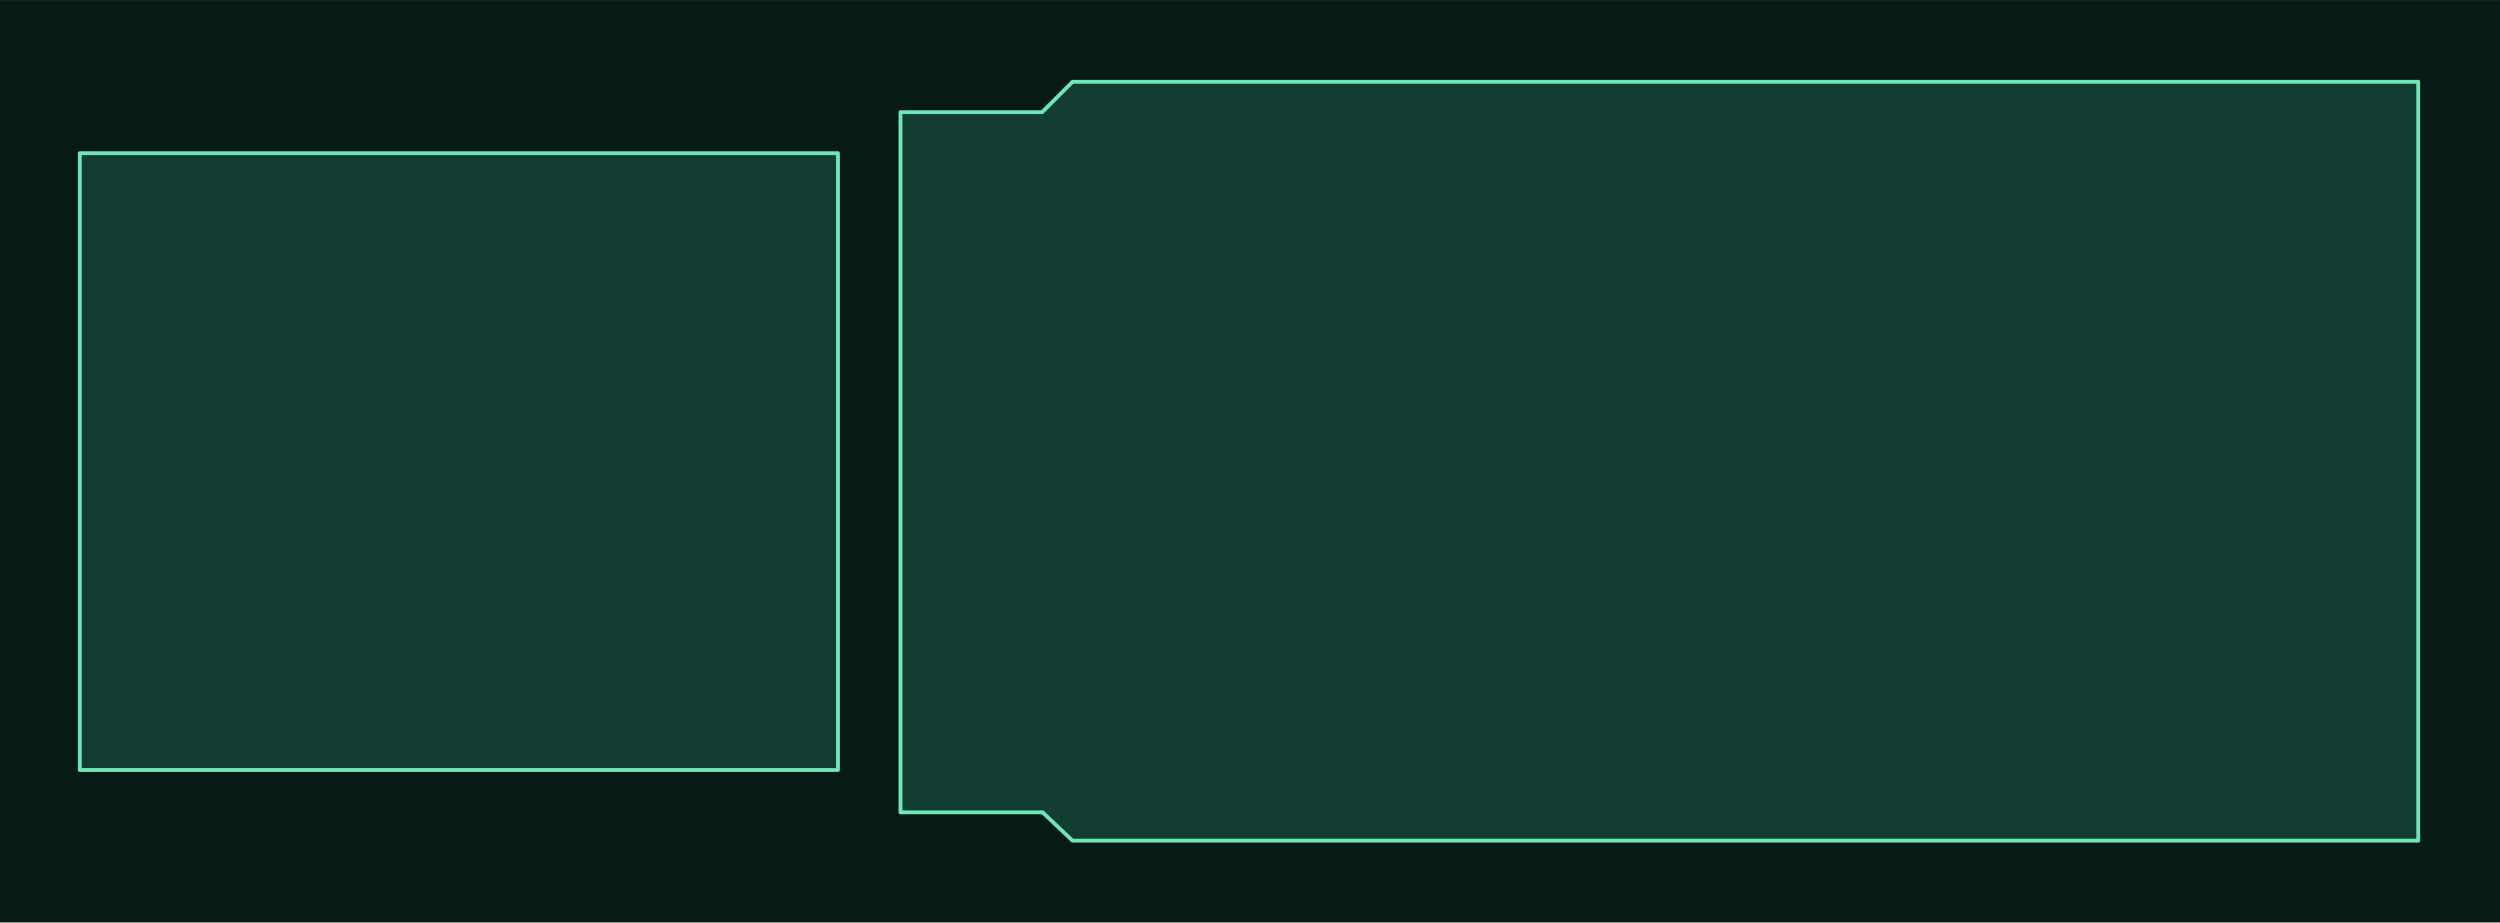
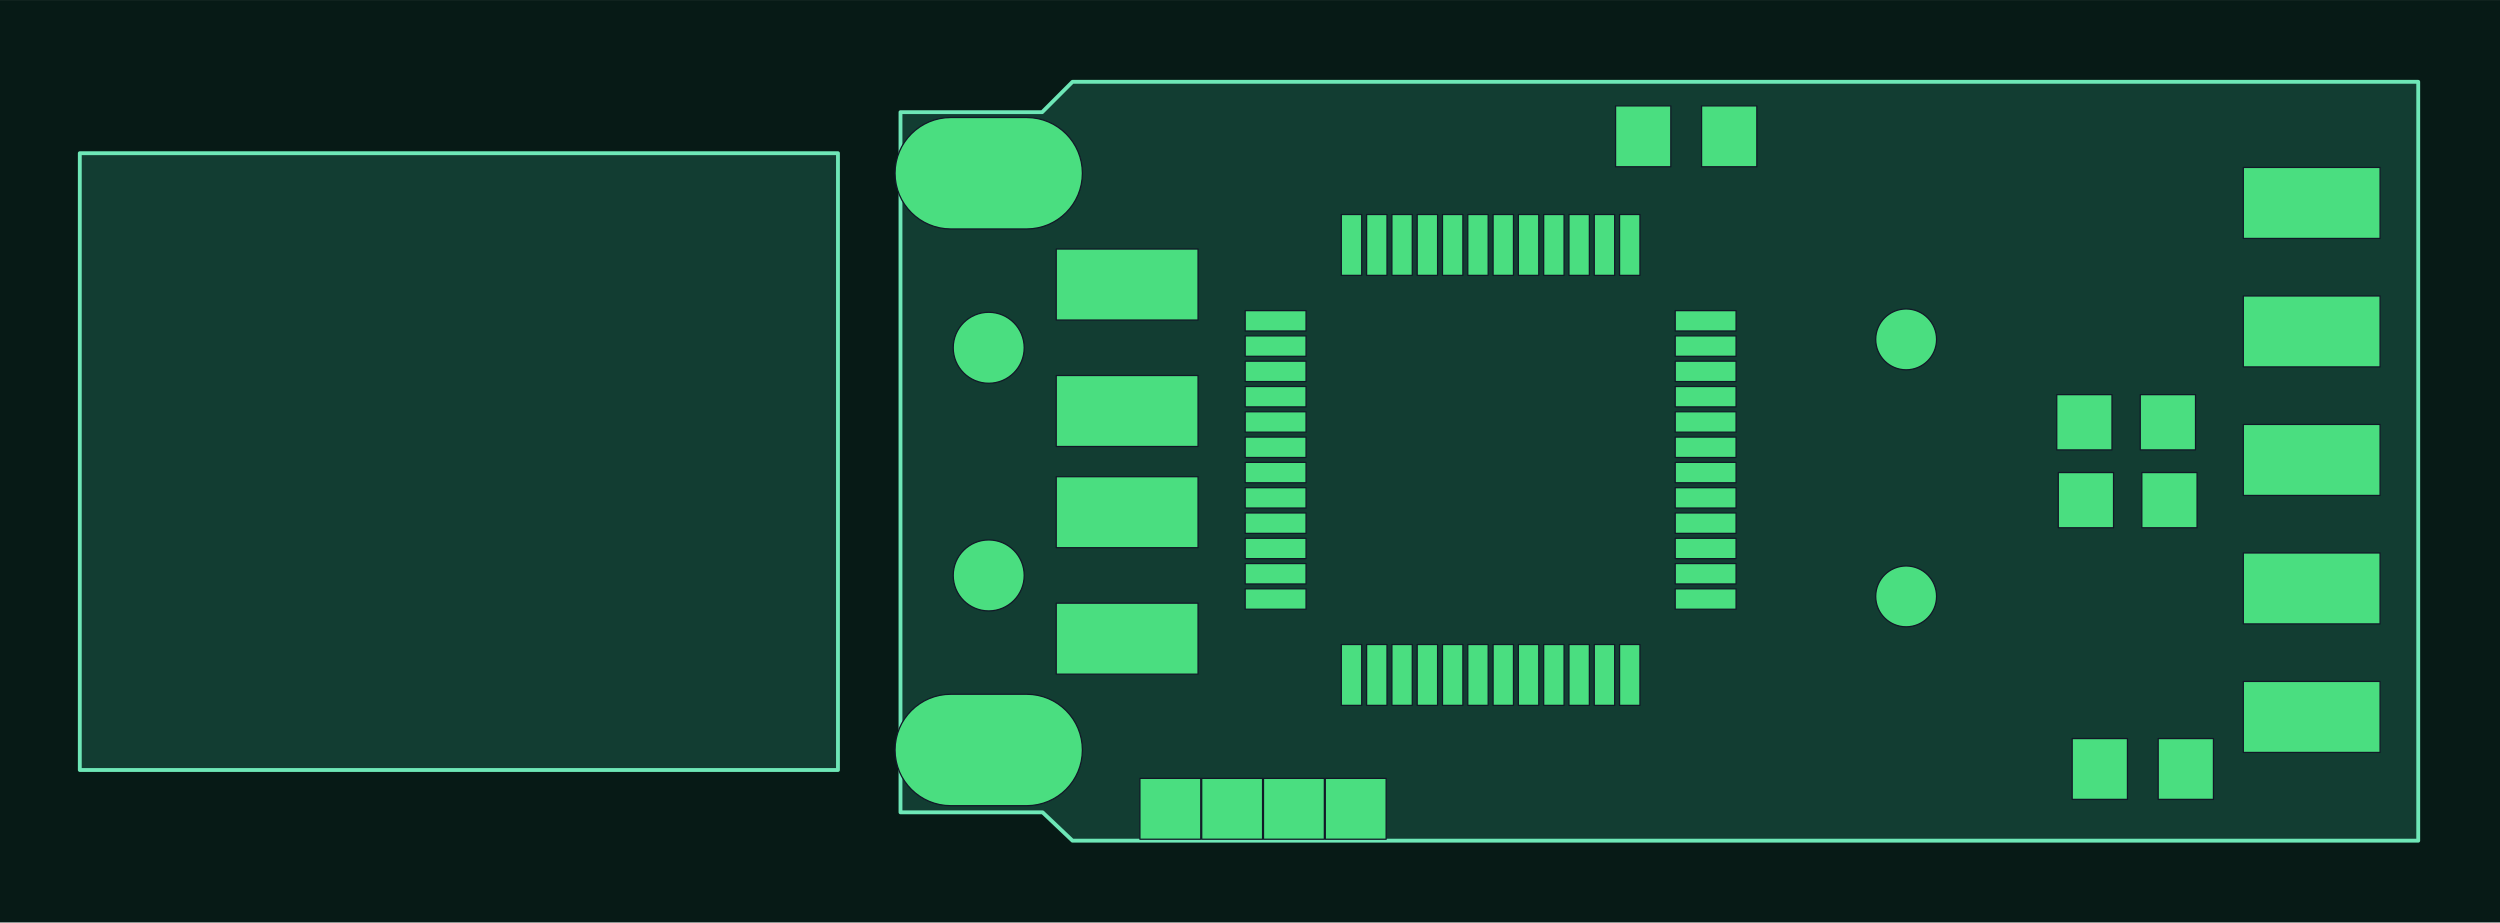
<svg xmlns="http://www.w3.org/2000/svg" width="1000" height="369" viewBox="0 0 1945.503 717.827" role="img" aria-label="STM32 ST-Link V2.1 Top Solder Mask" class="altium-pcb" data-renderer="altiumts">
  <rect width="100%" height="100%" fill="#071a16" />
  <g stroke-linecap="round" stroke-linejoin="round">
    <path data-record="BoardOutline" data-board-cutouts="1" d="M 700.763 632.142 L 811.349 632.142 L 834.621 654.189 L 1881.865 654.189 L 1881.865 63.638 L 834.621 63.638 L 810.999 87.26 L 700.763 87.26 L 700.763 632.142 Z M 652.102 119.189 L 652.102 599.189 L 62.102 599.189 L 62.102 119.189 L 652.102 119.189 Z" fill="#123d32" fill-rule="evenodd" stroke="#6ee7b7" stroke-width="3" />
+     <g data-record="Pad" data-layer="TOPSOLDER" data-pad-name="4" data-pad-shape="RECTANGLE" data-pad-stack-layer="0" data-pad-stack-mode="SIMPLE" data-plated="true" transform="rotate(-270 877.141 221.3942)">
+       <rect x="849.519" y="166.213" width="55.244" height="110.362" fill="#4ade80" stroke="#111827" stroke-width="1" />
+     </g>
+     <g data-record="Pad" data-layer="TOPSOLDER" data-pad-name="3" data-pad-shape="RECTANGLE" data-pad-stack-layer="0" data-pad-stack-mode="SIMPLE" data-plated="true" transform="rotate(-270 877.141 319.8192)">
+       <rect x="849.519" y="264.638" width="55.244" height="110.362" fill="#4ade80" stroke="#111827" stroke-width="1" />
+     </g>
+     <g data-record="Pad" data-layer="TOPSOLDER" data-pad-name="2" data-pad-shape="RECTANGLE" data-pad-stack-layer="0" data-pad-stack-mode="SIMPLE" data-plated="true" transform="rotate(-270 877.141 398.5592)">
+       <rect x="849.519" y="343.378" width="55.244" height="110.362" fill="#4ade80" stroke="#111827" stroke-width="1" />
+     </g>
+     <g data-record="Pad" data-layer="TOPSOLDER" data-pad-name="1" data-pad-shape="RECTANGLE" data-pad-stack-layer="0" data-pad-stack-mode="SIMPLE" data-plated="true" transform="rotate(-270 877.141 496.9842)">
+       <rect x="849.519" y="441.803" width="55.244" height="110.362" fill="#4ade80" stroke="#111827" stroke-width="1" />
+     </g>
+     <g data-record="Pad" data-layer="TOPSOLDER" data-pad-name="1" data-pad-shape="RECTANGLE" data-pad-stack-layer="0" data-pad-stack-mode="SIMPLE" data-plated="true" transform="rotate(-90 1634.078 598.3753)">
+       <rect x="1610.393" y="576.875" width="47.37" height="43" fill="#4ade80" stroke="#111827" stroke-width="1" />
+     </g>
+     <g data-record="Pad" data-layer="TOPSOLDER" data-pad-name="2" data-pad-shape="RECTANGLE" data-pad-stack-layer="0" data-pad-stack-mode="SIMPLE" data-plated="true" transform="rotate(-90 1701.007 598.3753)">
+       <rect x="1677.322" y="576.875" width="47.37" height="43" fill="#4ade80" stroke="#111827" stroke-width="1" />
+     </g>
+     <g data-record="Pad" data-layer="TOPSOLDER" data-pad-name="1" data-pad-shape="RECTANGLE" data-pad-stack-layer="0" data-pad-stack-mode="SIMPLE" data-plated="true" transform="rotate(-270 1345.666 106.0651)">
+       <rect x="1321.981" y="84.565" width="47.37" height="43" fill="#4ade80" stroke="#111827" stroke-width="1" />
+     </g>
+     <g data-record="Pad" data-layer="TOPSOLDER" data-pad-name="2" data-pad-shape="RECTANGLE" data-pad-stack-layer="0" data-pad-stack-mode="SIMPLE" data-plated="true" transform="rotate(-270 1278.737 106.0651)">
+       <rect x="1255.052" y="84.565" width="47.37" height="43" fill="#4ade80" stroke="#111827" stroke-width="1" />
+     </g>
+     <g data-record="Pad" data-layer="TOPSOLDER" data-pad-name="36" data-pad-shape="RECTANGLE" data-pad-stack-layer="0" data-pad-stack-mode="SIMPLE" data-plated="true" transform="rotate(-90 992.6859 466.1515)">
+       <rect x="984.749" y="442.466" width="15.874" height="47.37" fill="#4ade80" stroke="#111827" stroke-width="1" />
+     </g>
+     <g data-record="Pad" data-layer="TOPSOLDER" data-pad-name="24" data-pad-shape="RECTANGLE" data-pad-stack-layer="0" data-pad-stack-mode="SIMPLE" data-plated="true" transform="rotate(-180 1051.741 190.561)">
+       <rect x="1043.804" y="166.876" width="15.874" height="47.37" fill="#4ade80" stroke="#111827" stroke-width="1" />
+     </g>
+     <g data-record="Pad" data-layer="TOPSOLDER" data-pad-name="22" data-pad-shape="RECTANGLE" data-pad-stack-layer="0" data-pad-stack-mode="SIMPLE" data-plated="true" transform="rotate(-180 1091.111 190.561)">
+       <rect x="1083.174" y="166.876" width="15.874" height="47.37" fill="#4ade80" stroke="#111827" stroke-width="1" />
+     </g>
+     <g data-record="Pad" data-layer="TOPSOLDER" data-pad-name="45" data-pad-shape="RECTANGLE" data-pad-stack-layer="0" data-pad-stack-mode="SIMPLE" data-plated="true" transform="rotate(-180 1209.221 525.2066)">
+       <rect x="1201.284" y="501.522" width="15.874" height="47.37" fill="#4ade80" stroke="#111827" stroke-width="1" />
+     </g>
+     <g data-record="Pad" data-layer="TOPSOLDER" data-pad-name="43" data-pad-shape="RECTANGLE" data-pad-stack-layer="0" data-pad-stack-mode="SIMPLE" data-plated="true" transform="rotate(-180 1169.851 525.2066)">
+       <rect x="1161.914" y="501.522" width="15.874" height="47.37" fill="#4ade80" stroke="#111827" stroke-width="1" />
+     </g>
+     <g data-record="Pad" data-layer="TOPSOLDER" data-pad-name="21" data-pad-shape="RECTANGLE" data-pad-stack-layer="0" data-pad-stack-mode="SIMPLE" data-plated="true" transform="rotate(-180 1110.796 190.561)">
+       <rect x="1102.859" y="166.876" width="15.874" height="47.37" fill="#4ade80" stroke="#111827" stroke-width="1" />
+     </g>
+     <g data-record="Pad" data-layer="TOPSOLDER" data-pad-name="46" data-pad-shape="RECTANGLE" data-pad-stack-layer="0" data-pad-stack-mode="SIMPLE" data-plated="true" transform="rotate(-180 1228.906 525.2066)">
+       <rect x="1220.969" y="501.522" width="15.874" height="47.37" fill="#4ade80" stroke="#111827" stroke-width="1" />
+     </g>
+     <g data-record="Pad" data-layer="TOPSOLDER" data-pad-name="9" data-pad-shape="RECTANGLE" data-pad-stack-layer="0" data-pad-stack-mode="SIMPLE" data-plated="true" transform="rotate(-90 1327.332 308.6712)">
+       <rect x="1319.395" y="284.986" width="15.874" height="47.37" fill="#4ade80" stroke="#111827" stroke-width="1" />
+     </g>
+     <g data-record="Pad" data-layer="TOPSOLDER" data-pad-name="48" data-pad-shape="RECTANGLE" data-pad-stack-layer="0" data-pad-stack-mode="SIMPLE" data-plated="true" transform="rotate(-180 1268.276 525.2066)">
+       <rect x="1260.339" y="501.522" width="15.874" height="47.37" fill="#4ade80" stroke="#111827" stroke-width="1" />
+     </g>
+     <g data-record="Pad" data-layer="TOPSOLDER" data-pad-name="1" data-pad-shape="RECTANGLE" data-pad-stack-layer="0" data-pad-stack-mode="SIMPLE" data-plated="true" transform="rotate(-90 1327.332 466.1515)">
+       <rect x="1319.395" y="442.466" width="15.874" height="47.37" fill="#4ade80" stroke="#111827" stroke-width="1" />
+     </g>
+     <g data-record="Pad" data-layer="TOPSOLDER" data-pad-name="31" data-pad-shape="RECTANGLE" data-pad-stack-layer="0" data-pad-stack-mode="SIMPLE" data-plated="true" transform="rotate(-90 992.6859 367.7262)">
+       <rect x="984.749" y="344.041" width="15.874" height="47.37" fill="#4ade80" stroke="#111827" stroke-width="1" />
+     </g>
+     <g data-record="Pad" data-layer="TOPSOLDER" data-pad-name="18" data-pad-shape="RECTANGLE" data-pad-stack-layer="0" data-pad-stack-mode="SIMPLE" data-plated="true" transform="rotate(-180 1169.851 190.561)">
+       <rect x="1161.914" y="166.876" width="15.874" height="47.37" fill="#4ade80" stroke="#111827" stroke-width="1" />
+     </g>
+     <g data-record="Pad" data-layer="TOPSOLDER" data-pad-name="28" data-pad-shape="RECTANGLE" data-pad-stack-layer="0" data-pad-stack-mode="SIMPLE" data-plated="true" transform="rotate(-90 992.6859 308.6712)">
+       <rect x="984.749" y="284.986" width="15.874" height="47.37" fill="#4ade80" stroke="#111827" stroke-width="1" />
+     </g>
+     <g data-record="Pad" data-layer="TOPSOLDER" data-pad-name="33" data-pad-shape="RECTANGLE" data-pad-stack-layer="0" data-pad-stack-mode="SIMPLE" data-plated="true" transform="rotate(-90 992.6859 407.0964)">
+       <rect x="984.749" y="383.411" width="15.874" height="47.37" fill="#4ade80" stroke="#111827" stroke-width="1" />
+     </g>
+     <g data-record="Pad" data-layer="TOPSOLDER" data-pad-name="32" data-pad-shape="RECTANGLE" data-pad-stack-layer="0" data-pad-stack-mode="SIMPLE" data-plated="true" transform="rotate(-90 992.6859 387.4112)">
+       <rect x="984.749" y="363.726" width="15.874" height="47.37" fill="#4ade80" stroke="#111827" stroke-width="1" />
+     </g>
+     <g data-record="Pad" data-layer="TOPSOLDER" data-pad-name="12" data-pad-shape="RECTANGLE" data-pad-stack-layer="0" data-pad-stack-mode="SIMPLE" data-plated="true" transform="rotate(-90 1327.332 249.6162)">
+       <rect x="1319.395" y="225.931" width="15.874" height="47.37" fill="#4ade80" stroke="#111827" stroke-width="1" />
+     </g>
+     <g data-record="Pad" data-layer="TOPSOLDER" data-pad-name="13" data-pad-shape="RECTANGLE" data-pad-stack-layer="0" data-pad-stack-mode="SIMPLE" data-plated="true" transform="rotate(-180 1268.276 190.561)">
+       <rect x="1260.339" y="166.876" width="15.874" height="47.37" fill="#4ade80" stroke="#111827" stroke-width="1" />
+     </g>
+     <g data-record="Pad" data-layer="TOPSOLDER" data-pad-name="25" data-pad-shape="RECTANGLE" data-pad-stack-layer="0" data-pad-stack-mode="SIMPLE" data-plated="true" transform="rotate(-90 992.6859 249.6162)">
+       <rect x="984.749" y="225.931" width="15.874" height="47.37" fill="#4ade80" stroke="#111827" stroke-width="1" />
+     </g>
+     <g data-record="Pad" data-layer="TOPSOLDER" data-pad-name="27" data-pad-shape="RECTANGLE" data-pad-stack-layer="0" data-pad-stack-mode="SIMPLE" data-plated="true" transform="rotate(-90 992.6859 288.9862)">
+       <rect x="984.749" y="265.301" width="15.874" height="47.37" fill="#4ade80" stroke="#111827" stroke-width="1" />
+     </g>
+     <g data-record="Pad" data-layer="TOPSOLDER" data-pad-name="16" data-pad-shape="RECTANGLE" data-pad-stack-layer="0" data-pad-stack-mode="SIMPLE" data-plated="true" transform="rotate(-180 1209.221 190.561)">
+       <rect x="1201.284" y="166.876" width="15.874" height="47.37" fill="#4ade80" stroke="#111827" stroke-width="1" />
+     </g>
+     <g data-record="Pad" data-layer="TOPSOLDER" data-pad-name="17" data-pad-shape="RECTANGLE" data-pad-stack-layer="0" data-pad-stack-mode="SIMPLE" data-plated="true" transform="rotate(-180 1189.536 190.561)">
+       <rect x="1181.599" y="166.876" width="15.874" height="47.37" fill="#4ade80" stroke="#111827" stroke-width="1" />
+     </g>
+     <g data-record="Pad" data-layer="TOPSOLDER" data-pad-name="26" data-pad-shape="RECTANGLE" data-pad-stack-layer="0" data-pad-stack-mode="SIMPLE" data-plated="true" transform="rotate(-90 992.6859 269.3012)">
+       <rect x="984.749" y="245.616" width="15.874" height="47.37" fill="#4ade80" stroke="#111827" stroke-width="1" />
+     </g>
+     <g data-record="Pad" data-layer="TOPSOLDER" data-pad-name="15" data-pad-shape="RECTANGLE" data-pad-stack-layer="0" data-pad-stack-mode="SIMPLE" data-plated="true" transform="rotate(-180 1228.906 190.561)">
+       <rect x="1220.969" y="166.876" width="15.874" height="47.37" fill="#4ade80" stroke="#111827" stroke-width="1" />
+     </g>
+     <g data-record="Pad" data-layer="TOPSOLDER" data-pad-name="7" data-pad-shape="RECTANGLE" data-pad-stack-layer="0" data-pad-stack-mode="SIMPLE" data-plated="true" transform="rotate(-90 1327.332 348.0412)">
+       <rect x="1319.395" y="324.356" width="15.874" height="47.37" fill="#4ade80" stroke="#111827" stroke-width="1" />
+     </g>
+     <g data-record="Pad" data-layer="TOPSOLDER" data-pad-name="34" data-pad-shape="RECTANGLE" data-pad-stack-layer="0" data-pad-stack-mode="SIMPLE" data-plated="true" transform="rotate(-90 992.6859 426.7814)">
+       <rect x="984.749" y="403.096" width="15.874" height="47.37" fill="#4ade80" stroke="#111827" stroke-width="1" />
+     </g>
+     <g data-record="Pad" data-layer="TOPSOLDER" data-pad-name="37" data-pad-shape="RECTANGLE" data-pad-stack-layer="0" data-pad-stack-mode="SIMPLE" data-plated="true" transform="rotate(-180 1051.741 525.2066)">
+       <rect x="1043.804" y="501.522" width="15.874" height="47.37" fill="#4ade80" stroke="#111827" stroke-width="1" />
+     </g>
+     <g data-record="Pad" data-layer="TOPSOLDER" data-pad-name="6" data-pad-shape="RECTANGLE" data-pad-stack-layer="0" data-pad-stack-mode="SIMPLE" data-plated="true" transform="rotate(-90 1327.332 367.7263)">
+       <rect x="1319.395" y="344.041" width="15.874" height="47.37" fill="#4ade80" stroke="#111827" stroke-width="1" />
+     </g>
+     <g data-record="Pad" data-layer="TOPSOLDER" data-pad-name="5" data-pad-shape="RECTANGLE" data-pad-stack-layer="0" data-pad-stack-mode="SIMPLE" data-plated="true" transform="rotate(-90 1327.332 387.4114)">
+       <rect x="1319.395" y="363.726" width="15.874" height="47.37" fill="#4ade80" stroke="#111827" stroke-width="1" />
+     </g>
+     <g data-record="Pad" data-layer="TOPSOLDER" data-pad-name="29" data-pad-shape="RECTANGLE" data-pad-stack-layer="0" data-pad-stack-mode="SIMPLE" data-plated="true" transform="rotate(-90 992.6859 328.3562)">
+       <rect x="984.749" y="304.671" width="15.874" height="47.37" fill="#4ade80" stroke="#111827" stroke-width="1" />
+     </g>
+     <g data-record="Pad" data-layer="TOPSOLDER" data-pad-name="44" data-pad-shape="RECTANGLE" data-pad-stack-layer="0" data-pad-stack-mode="SIMPLE" data-plated="true" transform="rotate(-180 1189.536 525.2066)">
+       <rect x="1181.599" y="501.522" width="15.874" height="47.37" fill="#4ade80" stroke="#111827" stroke-width="1" />
+     </g>
+     <g data-record="Pad" data-layer="TOPSOLDER" data-pad-name="2" data-pad-shape="RECTANGLE" data-pad-stack-layer="0" data-pad-stack-mode="SIMPLE" data-plated="true" transform="rotate(-90 1327.332 446.4665)">
+       <rect x="1319.395" y="422.781" width="15.874" height="47.37" fill="#4ade80" stroke="#111827" stroke-width="1" />
+     </g>
+     <g data-record="Pad" data-layer="TOPSOLDER" data-pad-name="3" data-pad-shape="RECTANGLE" data-pad-stack-layer="0" data-pad-stack-mode="SIMPLE" data-plated="true" transform="rotate(-90 1327.332 426.7814)">
+       <rect x="1319.395" y="403.096" width="15.874" height="47.37" fill="#4ade80" stroke="#111827" stroke-width="1" />
+     </g>
+     <g data-record="Pad" data-layer="TOPSOLDER" data-pad-name="30" data-pad-shape="RECTANGLE" data-pad-stack-layer="0" data-pad-stack-mode="SIMPLE" data-plated="true" transform="rotate(-90 992.6859 348.0412)">
+       <rect x="984.749" y="324.356" width="15.874" height="47.37" fill="#4ade80" stroke="#111827" stroke-width="1" />
+     </g>
+     <g data-record="Pad" data-layer="TOPSOLDER" data-pad-name="14" data-pad-shape="RECTANGLE" data-pad-stack-layer="0" data-pad-stack-mode="SIMPLE" data-plated="true" transform="rotate(-180 1248.591 190.561)">
+       <rect x="1240.654" y="166.876" width="15.874" height="47.37" fill="#4ade80" stroke="#111827" stroke-width="1" />
+     </g>
+     <g data-record="Pad" data-layer="TOPSOLDER" data-pad-name="11" data-pad-shape="RECTANGLE" data-pad-stack-layer="0" data-pad-stack-mode="SIMPLE" data-plated="true" transform="rotate(-90 1327.332 269.3012)">
+       <rect x="1319.395" y="245.616" width="15.874" height="47.37" fill="#4ade80" stroke="#111827" stroke-width="1" />
+     </g>
+     <g data-record="Pad" data-layer="TOPSOLDER" data-pad-name="4" data-pad-shape="RECTANGLE" data-pad-stack-layer="0" data-pad-stack-mode="SIMPLE" data-plated="true" transform="rotate(-90 1327.332 407.0964)">
+       <rect x="1319.395" y="383.411" width="15.874" height="47.37" fill="#4ade80" stroke="#111827" stroke-width="1" />
+     </g>
+     <g data-record="Pad" data-layer="TOPSOLDER" data-pad-name="35" data-pad-shape="RECTANGLE" data-pad-stack-layer="0" data-pad-stack-mode="SIMPLE" data-plated="true" transform="rotate(-90 992.6859 446.4665)">
+       <rect x="984.749" y="422.781" width="15.874" height="47.37" fill="#4ade80" stroke="#111827" stroke-width="1" />
+     </g>
+     <g data-record="Pad" data-layer="TOPSOLDER" data-pad-name="23" data-pad-shape="RECTANGLE" data-pad-stack-layer="0" data-pad-stack-mode="SIMPLE" data-plated="true" transform="rotate(-180 1071.426 190.561)">
+       <rect x="1063.489" y="166.876" width="15.874" height="47.37" fill="#4ade80" stroke="#111827" stroke-width="1" />
+     </g>
+     <g data-record="Pad" data-layer="TOPSOLDER" data-pad-name="20" data-pad-shape="RECTANGLE" data-pad-stack-layer="0" data-pad-stack-mode="SIMPLE" data-plated="true" transform="rotate(-180 1130.481 190.561)">
+       <rect x="1122.544" y="166.876" width="15.874" height="47.37" fill="#4ade80" stroke="#111827" stroke-width="1" />
+     </g>
+     <g data-record="Pad" data-layer="TOPSOLDER" data-pad-name="47" data-pad-shape="RECTANGLE" data-pad-stack-layer="0" data-pad-stack-mode="SIMPLE" data-plated="true" transform="rotate(-180 1248.591 525.2066)">
+       <rect x="1240.654" y="501.522" width="15.874" height="47.37" fill="#4ade80" stroke="#111827" stroke-width="1" />
+     </g>
+     <g data-record="Pad" data-layer="TOPSOLDER" data-pad-name="8" data-pad-shape="RECTANGLE" data-pad-stack-layer="0" data-pad-stack-mode="SIMPLE" data-plated="true" transform="rotate(-90 1327.332 328.3562)">
+       <rect x="1319.395" y="304.671" width="15.874" height="47.37" fill="#4ade80" stroke="#111827" stroke-width="1" />
+     </g>
+     <g data-record="Pad" data-layer="TOPSOLDER" data-pad-name="19" data-pad-shape="RECTANGLE" data-pad-stack-layer="0" data-pad-stack-mode="SIMPLE" data-plated="true" transform="rotate(-180 1150.166 190.561)">
+       <rect x="1142.229" y="166.876" width="15.874" height="47.37" fill="#4ade80" stroke="#111827" stroke-width="1" />
+     </g>
+     <g data-record="Pad" data-layer="TOPSOLDER" data-pad-name="10" data-pad-shape="RECTANGLE" data-pad-stack-layer="0" data-pad-stack-mode="SIMPLE" data-plated="true" transform="rotate(-90 1327.332 288.9862)">
+       <rect x="1319.395" y="265.301" width="15.874" height="47.37" fill="#4ade80" stroke="#111827" stroke-width="1" />
+     </g>
+     <g data-record="Pad" data-layer="TOPSOLDER" data-pad-name="40" data-pad-shape="RECTANGLE" data-pad-stack-layer="0" data-pad-stack-mode="SIMPLE" data-plated="true" transform="rotate(-180 1110.796 525.2066)">
+       <rect x="1102.859" y="501.522" width="15.874" height="47.37" fill="#4ade80" stroke="#111827" stroke-width="1" />
+     </g>
+     <g data-record="Pad" data-layer="TOPSOLDER" data-pad-name="39" data-pad-shape="RECTANGLE" data-pad-stack-layer="0" data-pad-stack-mode="SIMPLE" data-plated="true" transform="rotate(-180 1091.111 525.2066)">
+       <rect x="1083.174" y="501.522" width="15.874" height="47.37" fill="#4ade80" stroke="#111827" stroke-width="1" />
+     </g>
+     <g data-record="Pad" data-layer="TOPSOLDER" data-pad-name="38" data-pad-shape="RECTANGLE" data-pad-stack-layer="0" data-pad-stack-mode="SIMPLE" data-plated="true" transform="rotate(-180 1071.426 525.2066)">
+       <rect x="1063.489" y="501.522" width="15.874" height="47.37" fill="#4ade80" stroke="#111827" stroke-width="1" />
+     </g>
+     <g data-record="Pad" data-layer="TOPSOLDER" data-pad-name="41" data-pad-shape="RECTANGLE" data-pad-stack-layer="0" data-pad-stack-mode="SIMPLE" data-plated="true" transform="rotate(-180 1130.481 525.2066)">
+       <rect x="1122.544" y="501.522" width="15.874" height="47.37" fill="#4ade80" stroke="#111827" stroke-width="1" />
+     </g>
+     <g data-record="Pad" data-layer="TOPSOLDER" data-pad-name="42" data-pad-shape="RECTANGLE" data-pad-stack-layer="0" data-pad-stack-mode="SIMPLE" data-plated="true" transform="rotate(-180 1150.166 525.2066)">
+       <rect x="1142.229" y="501.522" width="15.874" height="47.37" fill="#4ade80" stroke="#111827" stroke-width="1" />
+     </g>
+     <g data-record="Pad" data-layer="TOPSOLDER" data-pad-name="C" data-pad-shape="RECTANGLE" data-pad-stack-layer="0" data-pad-stack-mode="SIMPLE" data-plated="true" transform="rotate(-90 1688.263 389.1892)">
+       <rect x="1666.763" y="367.689" width="43" height="43" fill="#4ade80" stroke="#111827" stroke-width="1" />
+     </g>
+     <g data-record="Pad" data-layer="TOPSOLDER" data-pad-name="A" data-pad-shape="RECTANGLE" data-pad-stack-layer="0" data-pad-stack-mode="SIMPLE" data-plated="true" transform="rotate(-90 1623.263 389.1892)">
+       <rect x="1601.763" y="367.689" width="43" height="43" fill="#4ade80" stroke="#111827" stroke-width="1" />
+     </g>
+     <g data-record="Pad" data-layer="TOPSOLDER" data-pad-name="C" data-pad-shape="RECTANGLE" data-pad-stack-layer="0" data-pad-stack-mode="SIMPLE" data-plated="true" transform="rotate(-270 1622.054 328.5873)">
+       <rect x="1600.554" y="307.087" width="43" height="43" fill="#4ade80" stroke="#111827" stroke-width="1" />
+     </g>
+     <g data-record="Pad" data-layer="TOPSOLDER" data-pad-name="A" data-pad-shape="RECTANGLE" data-pad-stack-layer="0" data-pad-stack-mode="SIMPLE" data-plated="true" transform="rotate(-270 1687.054 328.5873)">
+       <rect x="1665.554" y="307.087" width="43" height="43" fill="#4ade80" stroke="#111827" stroke-width="1" />
+     </g>
+     <g data-record="Pad" data-layer="TOPSOLDER" data-pad-name="1" data-pad-shape="RECTANGLE" data-pad-stack-layer="0" data-pad-stack-mode="SIMPLE" data-plated="true">
+       <rect x="1745.751" y="130.262" width="106.425" height="55.244" fill="#4ade80" stroke="#111827" stroke-width="1" />
+     </g>
+     <g data-record="Pad" data-layer="TOPSOLDER" data-pad-name="7" data-pad-shape="RECTANGLE" data-pad-stack-layer="0" data-pad-stack-mode="SIMPLE" data-plated="true">
+       <rect x="1745.751" y="430.262" width="106.425" height="55.244" fill="#4ade80" stroke="#111827" stroke-width="1" />
+     </g>
+     <g data-record="Pad" data-layer="TOPSOLDER" data-pad-name="3" data-pad-shape="RECTANGLE" data-pad-stack-layer="0" data-pad-stack-mode="SIMPLE" data-plated="true">
+       <rect x="1745.751" y="230.262" width="106.425" height="55.244" fill="#4ade80" stroke="#111827" stroke-width="1" />
+     </g>
+     <g data-record="Pad" data-layer="TOPSOLDER" data-pad-name="9" data-pad-shape="RECTANGLE" data-pad-stack-layer="0" data-pad-stack-mode="SIMPLE" data-plated="true">
+       <rect x="1745.751" y="530.262" width="106.425" height="55.244" fill="#4ade80" stroke="#111827" stroke-width="1" />
+     </g>
+     <g data-record="Pad" data-layer="TOPSOLDER" data-pad-name="5" data-pad-shape="RECTANGLE" data-pad-stack-layer="0" data-pad-stack-mode="SIMPLE" data-plated="true">
+       <rect x="1745.751" y="330.262" width="106.425" height="55.244" fill="#4ade80" stroke="#111827" stroke-width="1" />
+     </g>
+     <g data-record="Pad" data-layer="TOPSOLDER" data-pad-shape="ROUND" data-pad-stack-layer="0" data-pad-stack-mode="SIMPLE" data-plated="false" transform="rotate(-270 769.422 270.6092)">
+       <circle cx="769.422" cy="270.609" r="27.622" fill="#4ade80" stroke="#111827" stroke-width="1" />
+     </g>
+     <g data-record="Pad" data-layer="TOPSOLDER" data-pad-shape="ROUND" data-pad-stack-layer="0" data-pad-stack-mode="SIMPLE" data-plated="false" transform="rotate(-270 769.422 447.7692)">
+       <circle cx="769.422" cy="447.769" r="27.622" fill="#4ade80" stroke="#111827" stroke-width="1" />
+     </g>
+     <g data-record="Pad" data-layer="TOPSOLDER" data-pad-name="5" data-pad-shape="ROUND" data-pad-stack-layer="0" data-pad-stack-mode="SIMPLE" data-plated="true" transform="rotate(-270 769.425 134.7802)">
+       <rect x="726.055" y="61.883" width="86.74" height="145.795" rx="43.37" ry="43.37" fill="#4ade80" stroke="#111827" stroke-width="1" />
+     </g>
+     <g data-record="Pad" data-layer="TOPSOLDER" data-pad-name="5" data-pad-shape="ROUND" data-pad-stack-layer="0" data-pad-stack-mode="SIMPLE" data-plated="true" transform="rotate(-270 769.425 583.5982)">
+       <rect x="726.055" y="510.701" width="86.74" height="145.795" rx="43.37" ry="43.37" fill="#4ade80" stroke="#111827" stroke-width="1" />
+     </g>
+     <g data-record="Pad" data-layer="TOPSOLDER" data-pad-name="1" data-pad-shape="ROUND" data-pad-stack-layer="0" data-pad-stack-mode="TOP_MIDDLE_BOTTOM" data-plated="true" transform="rotate(-270 1483.357 264.0818)">
+       <circle cx="1483.357" cy="264.082" r="23.685" fill="#4ade80" stroke="#111827" stroke-width="1" />
+     </g>
+     <g data-record="Pad" data-layer="TOPSOLDER" data-pad-name="2" data-pad-shape="ROUND" data-pad-stack-layer="0" data-pad-stack-mode="TOP_MIDDLE_BOTTOM" data-plated="true" transform="rotate(-270 1483.357 464.0818)">
+       <circle cx="1483.357" cy="464.082" r="23.685" fill="#4ade80" stroke="#111827" stroke-width="1" />
+     </g>
+     <g data-record="Pad" data-layer="TOPSOLDER" data-pad-name="2" data-pad-shape="RECTANGLE" data-pad-stack-layer="0" data-pad-stack-mode="SIMPLE" data-plated="true">
+       <rect x="887.078" y="605.677" width="47.37" height="47.37" fill="#4ade80" stroke="#111827" stroke-width="1" />
+     </g>
+     <g data-record="Pad" data-layer="TOPSOLDER" data-pad-name="2" data-pad-shape="RECTANGLE" data-pad-stack-layer="0" data-pad-stack-mode="SIMPLE" data-plated="true">
+       <rect x="1031.334" y="605.677" width="47.37" height="47.37" fill="#4ade80" stroke="#111827" stroke-width="1" />
+     </g>
+     <g data-record="Pad" data-layer="TOPSOLDER" data-pad-name="2" data-pad-shape="RECTANGLE" data-pad-stack-layer="0" data-pad-stack-mode="SIMPLE" data-plated="true">
+       <rect x="983.249" y="605.677" width="47.37" height="47.37" fill="#4ade80" stroke="#111827" stroke-width="1" />
+     </g>
+     <g data-record="Pad" data-layer="TOPSOLDER" data-pad-name="2" data-pad-shape="RECTANGLE" data-pad-stack-layer="0" data-pad-stack-mode="SIMPLE" data-plated="true">
+       <rect x="935.163" y="605.677" width="47.37" height="47.37" fill="#4ade80" stroke="#111827" stroke-width="1" />
+     </g>
  </g>
</svg>
